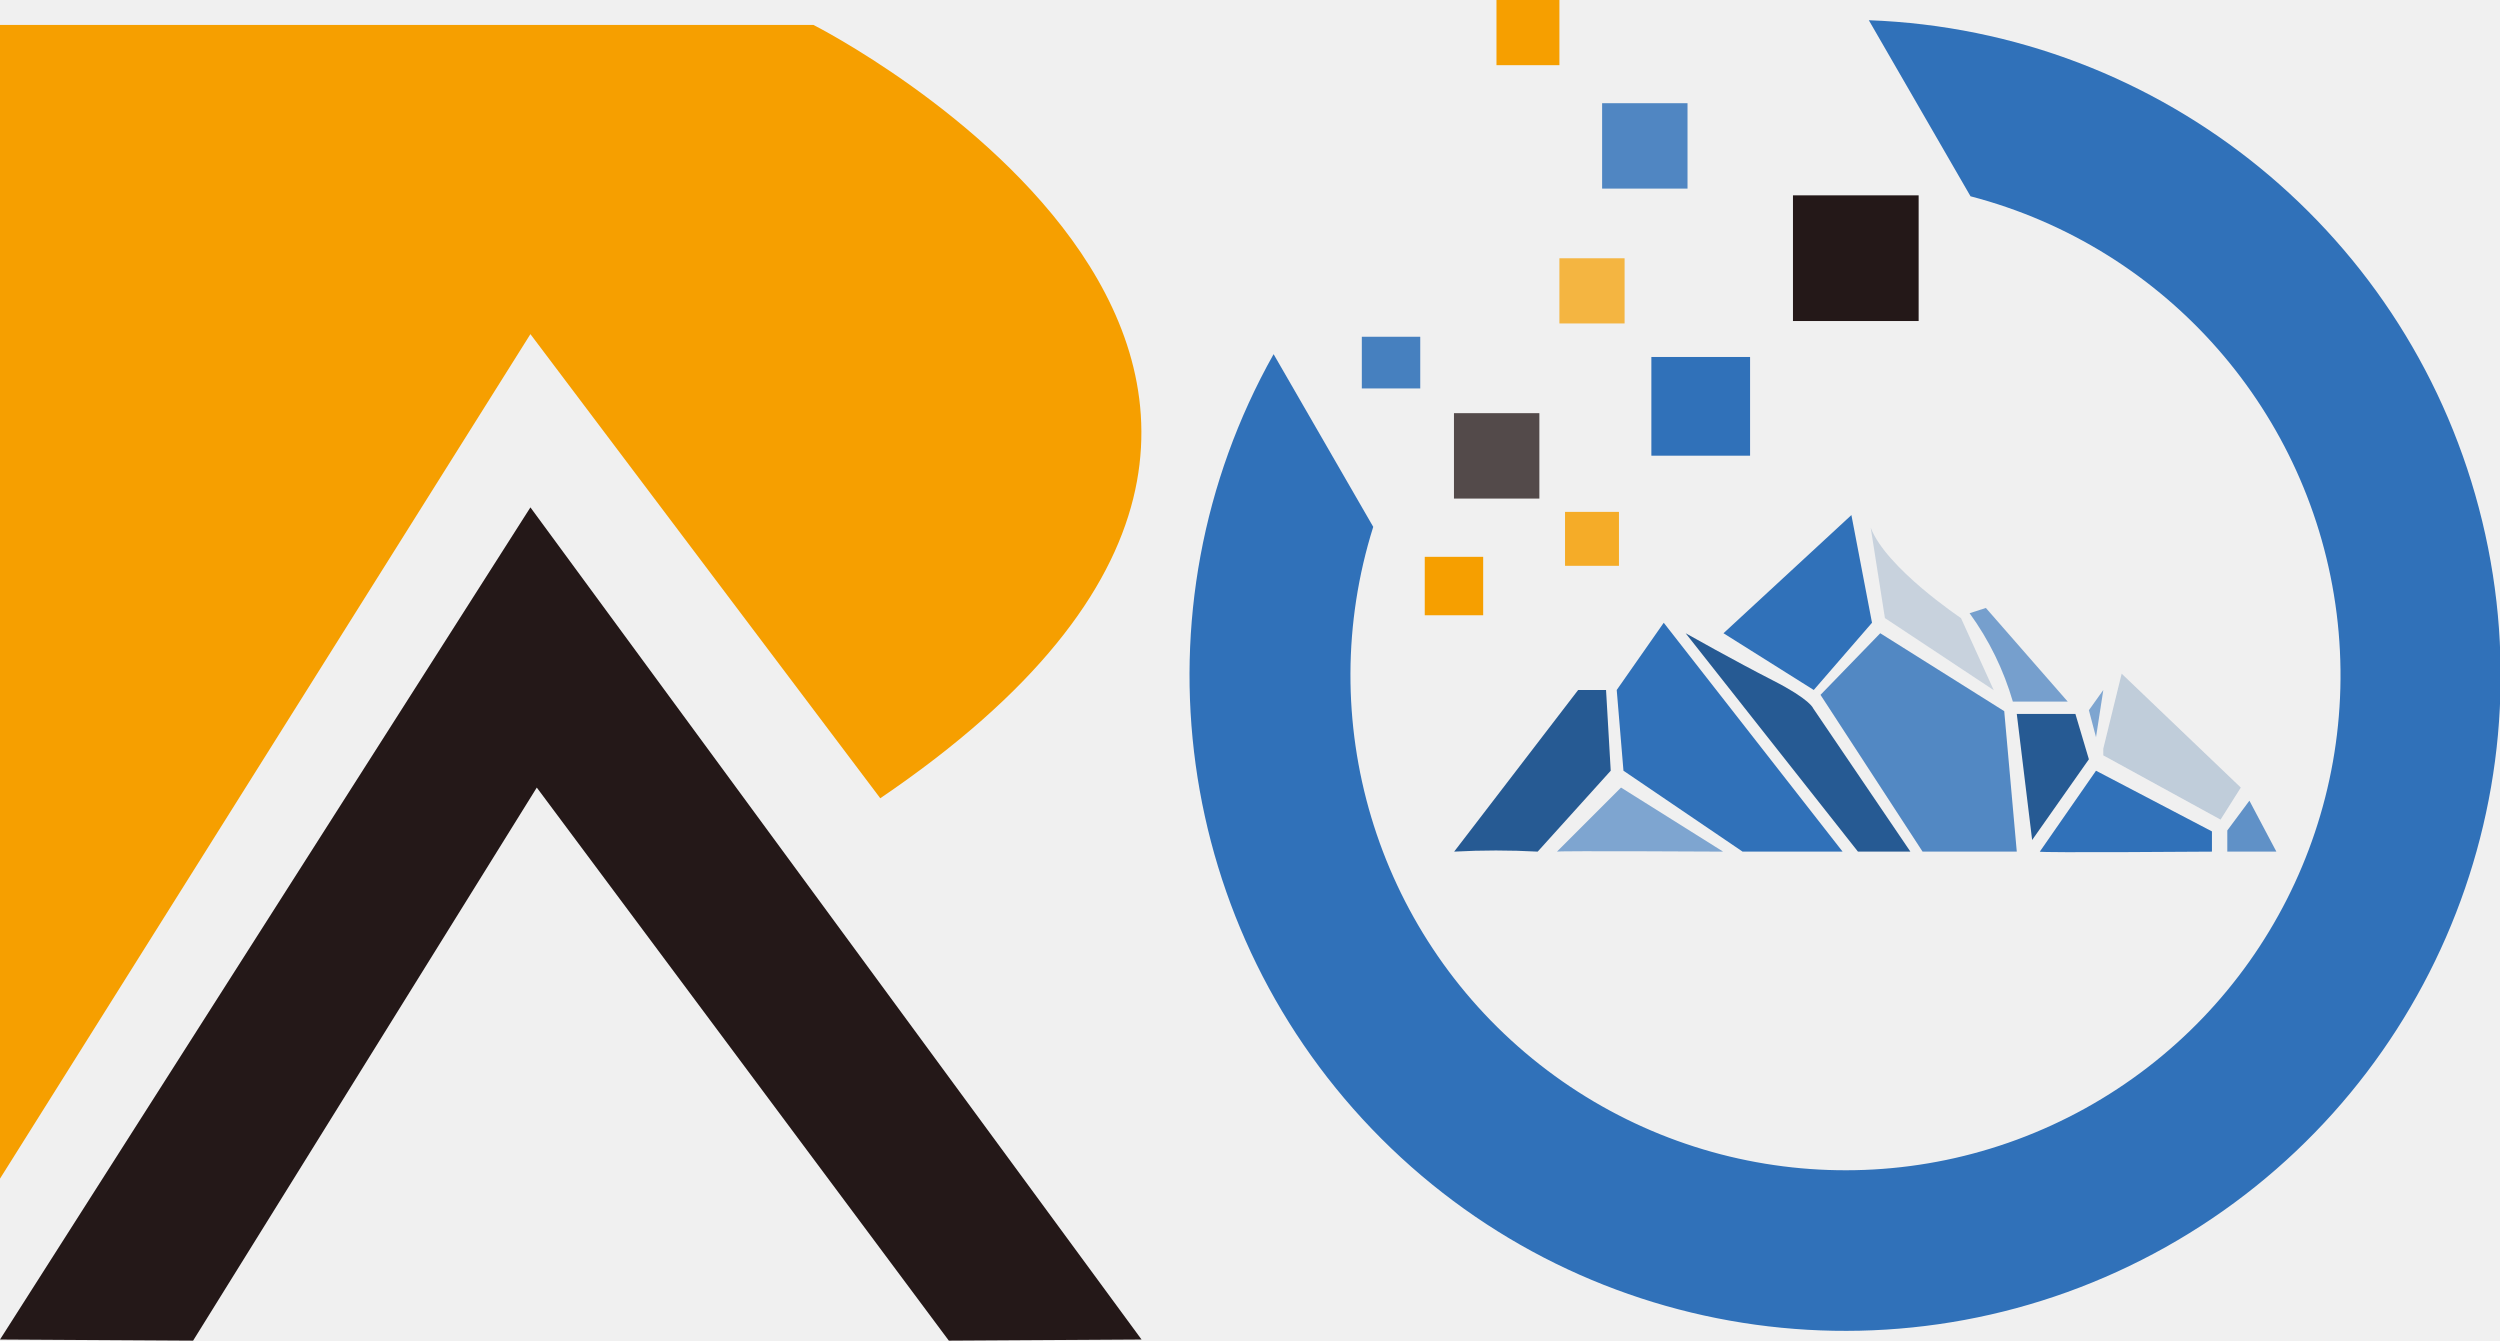
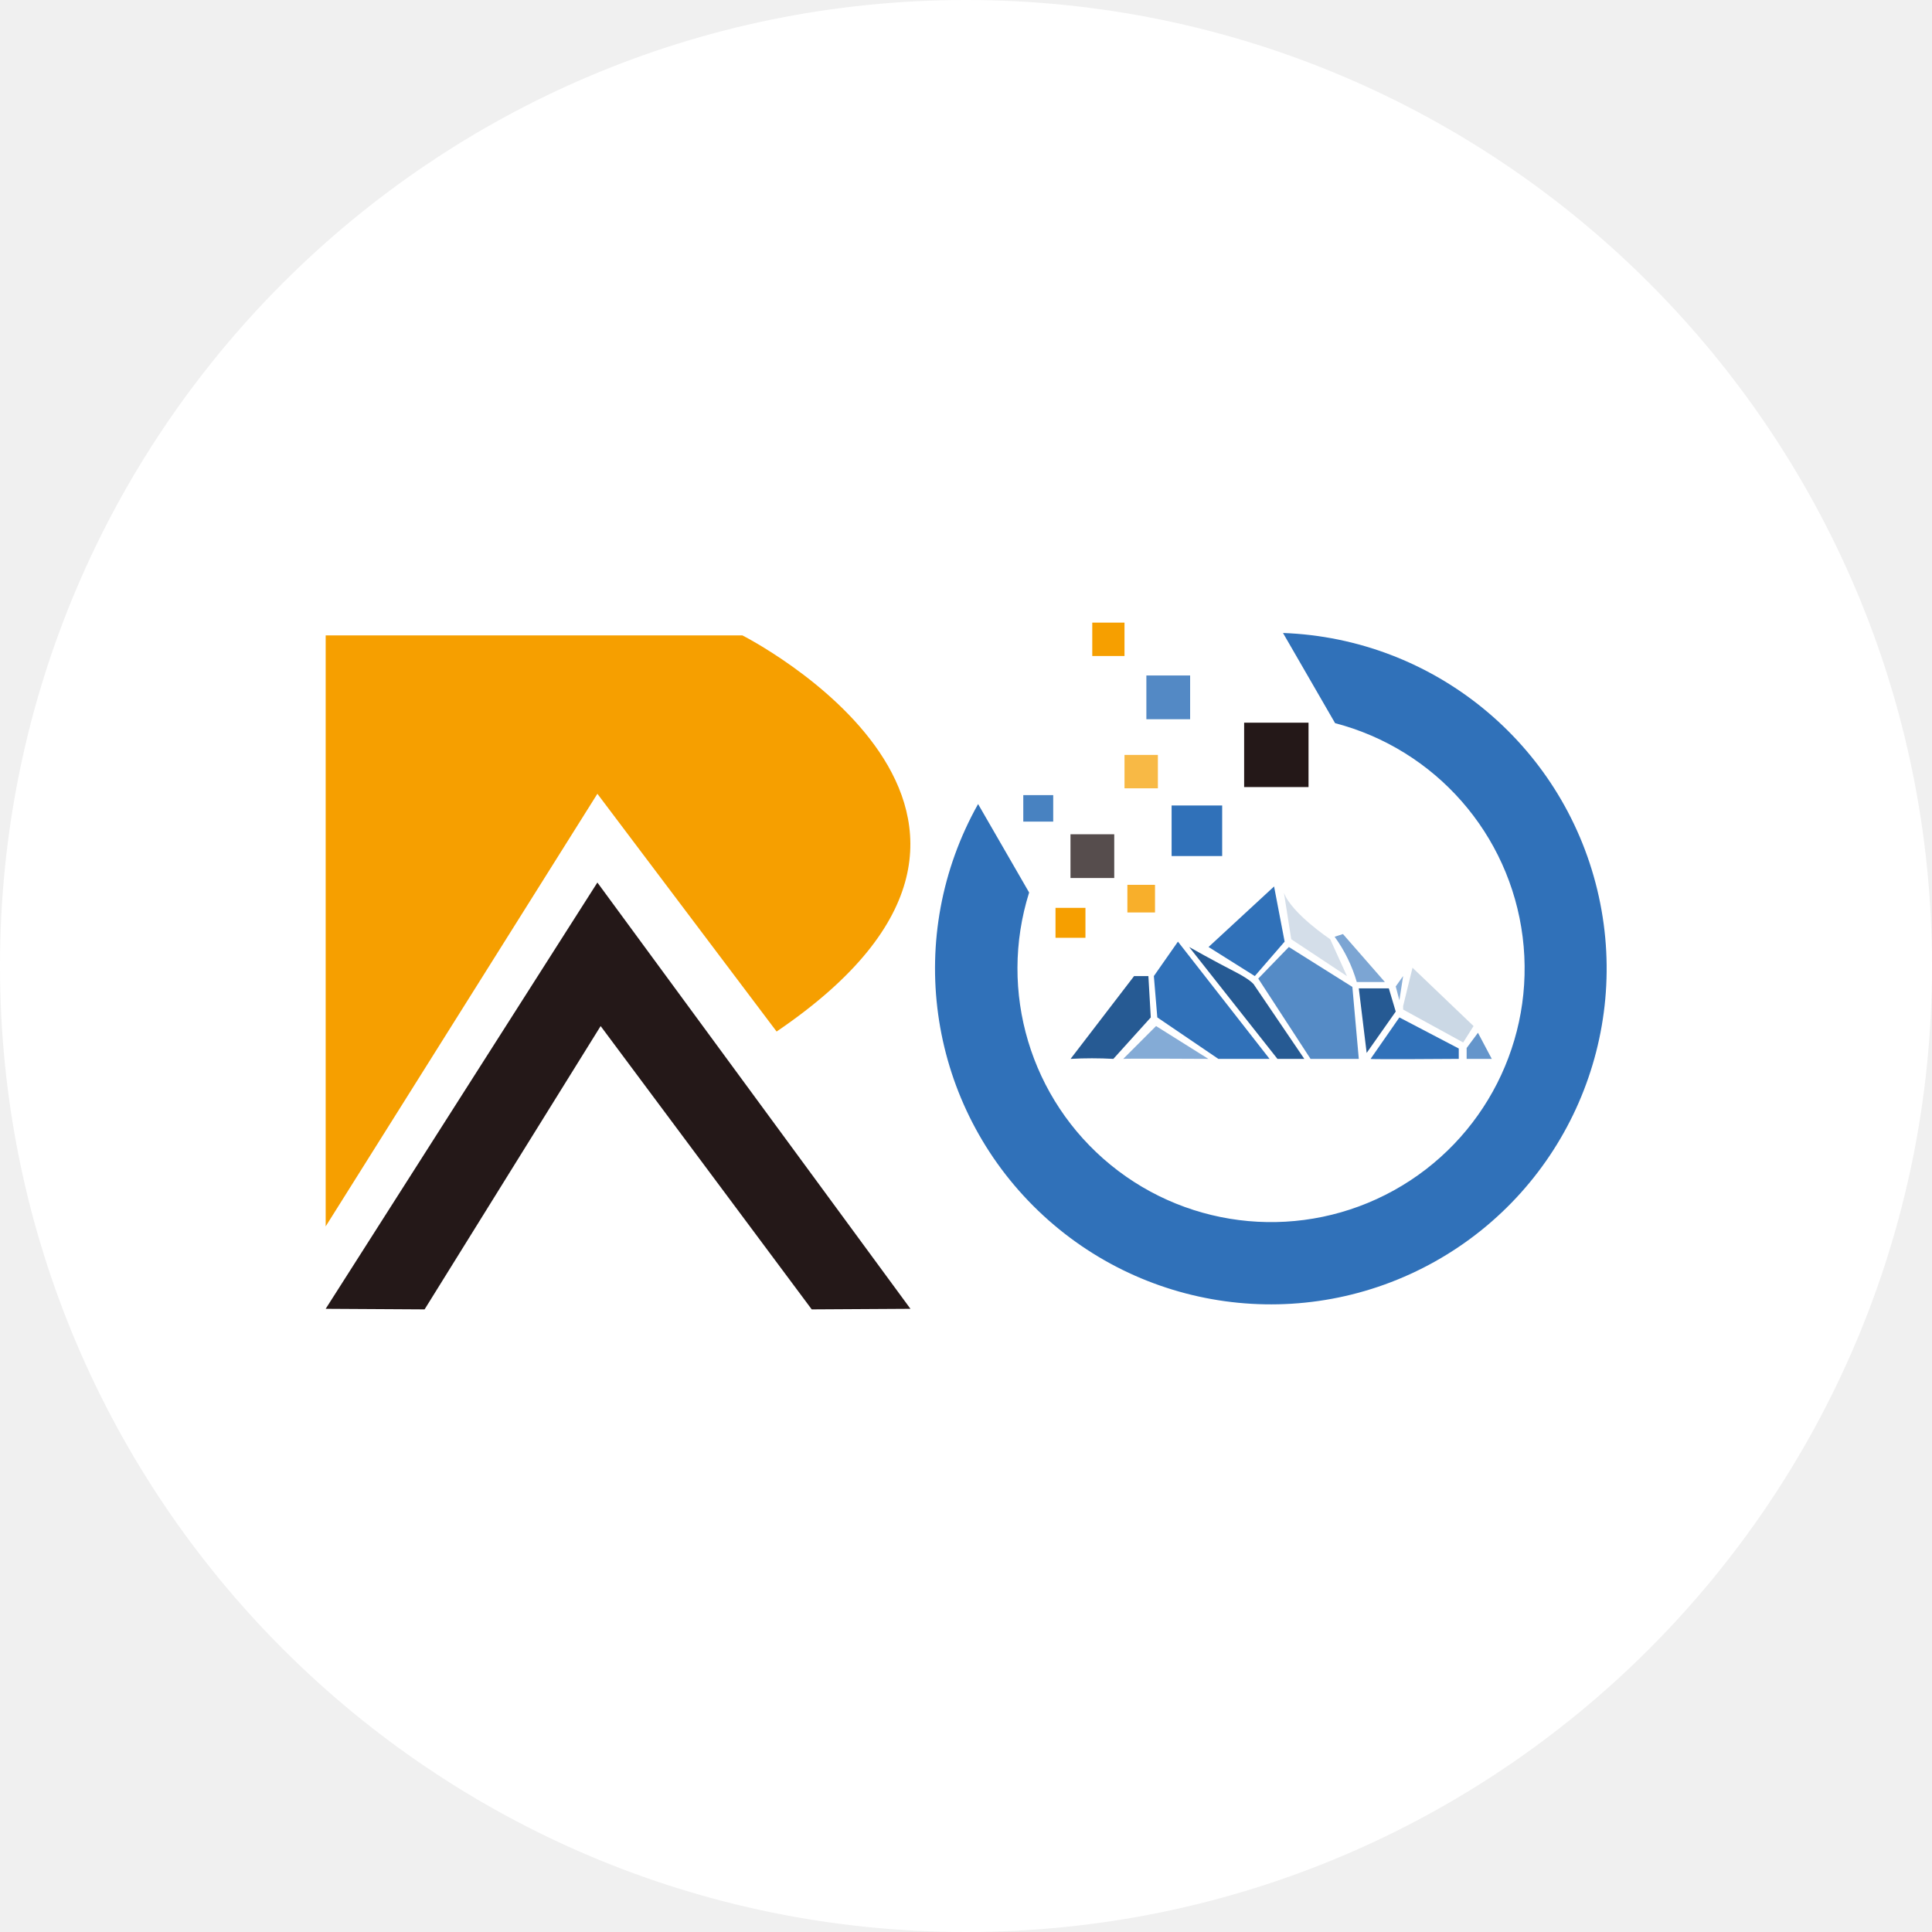
- <svg xmlns="http://www.w3.org/2000/svg" viewBox="0 0 133.48 71.58">
-   <defs>
-     <style>.cls-1,.cls-10,.cls-12,.cls-3,.cls-5,.cls-6,.cls-8{fill:#3071b9;}.cls-2,.cls-4,.cls-7{fill:#265a93;}.cls-3{opacity:0.59;}.cls-4{opacity:0.2;}.cls-5{opacity:0.82;}.cls-6{opacity:0.63;}.cls-7{opacity:0.24;}.cls-8{opacity:0.75;}.cls-11,.cls-15,.cls-9{fill:#f69f00;}.cls-10{opacity:0.88;}.cls-11{opacity:0.73;}.cls-12,.cls-15{opacity:0.83;}.cls-13,.cls-14{fill:#241818;}.cls-14{opacity:0.77;}</style>
-   </defs>
-   <g id="Calque_2" data-name="Calque 2">
-     <g id="courte">
-       <g id="main">
-         <g id="rock">
-           <g id="lettre-o">
-             <path id="lettre_c" data-name="lettre c" class="cls-1" d="M105.21,10.48A26.43,26.43,0,1,1,73.32,28.13L68,18.91A35,35,0,1,0,99.78,1.08Z" />
-             <g id="rock-box">
-               <path class="cls-2" d="M77.64,45.47l6.62-8.63h1.49L86,41.15l-3.9,4.32A40.73,40.73,0,0,0,77.64,45.47Z" />
-               <path class="cls-3" d="M83.13,45.47l3.42-3.42L92,45.47S83.19,45.42,83.13,45.47Z" />
-               <polygon class="cls-1" points="86.68 41.15 86.32 36.84 88.83 33.25 98.38 45.47 93.04 45.47 86.68 41.15" />
-               <path class="cls-2" d="M90,33.81l9.2,11.66H102l-5.19-7.65s-.15-.47-2.15-1.49S90,33.81,90,33.81Z" />
-               <polygon class="cls-1" points="92.02 33.81 98.85 27.5 99.95 33.25 96.84 36.84 92.02 33.81" />
-               <path class="cls-4" d="M100.64,33l5.81,3.85L104.7,33s-4-2.67-4.82-4.83Z" />
-               <polygon class="cls-5" points="97.2 37.1 100.39 33.81 107.01 37.97 107.68 45.47 102.65 45.47 97.2 37.1" />
-               <path class="cls-6" d="M107.47,37.46h2.93l-4.37-5-.87.28A15.29,15.29,0,0,1,107.47,37.46Z" />
-               <polygon class="cls-2" points="107.68 38.12 110.81 38.12 111.53 40.54 108.5 44.85 107.68 38.12" />
-               <polygon class="cls-3" points="111.53 37.92 112.3 36.84 111.91 39.36 111.53 37.92" />
-               <path class="cls-1" d="M108.91,45.47l3-4.32,6.19,3.24v1.08S108.83,45.54,108.91,45.47Z" />
-               <polygon class="cls-7" points="112.3 39.97 113.28 35.97 119.64 42.05 118.56 43.76 112.3 40.33 112.3 39.97" />
-               <polygon class="cls-8" points="118.92 44.34 120.1 42.75 121.54 45.47 118.92 45.47 118.92 44.34" />
+ <svg xmlns="http://www.w3.org/2000/svg" viewBox="0 0 512 512" role="img" aria-label="Rock Digital">
+   <circle cx="256" cy="256" r="256" fill="#ffffff" />
+   <svg x="86" y="165" width="340" height="182" viewBox="0 0 133.48 71.58">
+     <defs>
+       <style>
+         .cls-1,.cls-10,.cls-12,.cls-3,.cls-5,.cls-6,.cls-8{fill:#3071b9;}
+         .cls-2,.cls-4,.cls-7{fill:#265a93;}
+         .cls-3{opacity:0.59;}
+         .cls-4{opacity:0.2;}
+         .cls-5{opacity:0.82;}
+         .cls-6{opacity:0.63;}
+         .cls-7{opacity:0.24;}
+         .cls-8{opacity:0.75;}
+         .cls-11,.cls-15,.cls-9{fill:#f69f00;}
+         .cls-10{opacity:0.88;}
+         .cls-11{opacity:0.73;}
+         .cls-12,.cls-15{opacity:0.83;}
+         .cls-13,.cls-14{fill:#241818;}
+         .cls-14{opacity:0.77;}
+       </style>
+     </defs>
+     <g id="Calque_2" data-name="Calque 2">
+       <g id="courte">
+         <g id="main">
+           <g id="rock">
+             <g id="lettre-o">
+               <path id="lettre_c" data-name="lettre c" class="cls-1" d="M105.21,10.48A26.43,26.43,0,1,1,73.32,28.13L68,18.91A35,35,0,1,0,99.78,1.08Z" />
+               <g id="rock-box">
+                 <path class="cls-2" d="M77.64,45.47l6.62-8.63h1.49L86,41.15l-3.9,4.32A40.73,40.73,0,0,0,77.64,45.47Z" />
+                 <path class="cls-3" d="M83.13,45.47l3.42-3.42L92,45.47S83.19,45.42,83.13,45.47Z" />
+                 <polygon class="cls-1" points="86.68 41.15 86.32 36.84 88.83 33.25 98.38 45.47 93.04 45.47 86.68 41.15" />
+                 <path class="cls-2" d="M90,33.81l9.2,11.66H102l-5.19-7.65s-.15-.47-2.15-1.49S90,33.81,90,33.81Z" />
+                 <polygon class="cls-1" points="92.02 33.81 98.85 27.5 99.95 33.25 96.84 36.84 92.02 33.81" />
+                 <path class="cls-4" d="M100.64,33l5.81,3.85L104.7,33s-4-2.67-4.82-4.83Z" />
+                 <polygon class="cls-5" points="97.2 37.1 100.39 33.81 107.01 37.97 107.68 45.47 102.65 45.47 97.2 37.1" />
+                 <path class="cls-6" d="M107.47,37.46h2.93l-4.37-5-.87.28A15.29,15.29,0,0,1,107.47,37.46Z" />
+                 <polygon class="cls-2" points="107.68 38.12 110.81 38.12 111.53 40.54 108.5 44.85 107.68 38.12" />
+                 <polygon class="cls-3" points="111.53 37.92 112.3 36.84 111.91 39.36 111.53 37.92" />
+                 <path class="cls-1" d="M108.91,45.47l3-4.32,6.19,3.24v1.08S108.83,45.54,108.91,45.47Z" />
+                 <polygon class="cls-7" points="112.3 39.97 113.28 35.97 119.64 42.05 118.56 43.76 112.3 40.33 112.3 39.97" />
+                 <polygon class="cls-8" points="118.92 44.34 120.1 42.75 121.54 45.47 118.92 45.47 118.92 44.34" />
+               </g>
+               <g id="design-style">
+                 <rect class="cls-9" x="79.9" width="3.36" height="3.48" />
+                 <rect class="cls-10" x="72.71" y="17.98" width="3.12" height="2.76" />
+                 <rect class="cls-11" x="83.26" y="13.79" width="3.48" height="3.48" />
+                 <rect class="cls-12" x="85.54" y="5.51" width="4.56" height="4.56" />
+                 <rect class="cls-13" x="95.73" y="10.43" width="6.71" height="6.71" />
+                 <rect class="cls-1" x="88.17" y="19.06" width="5.27" height="5.27" />
+                 <rect class="cls-14" x="77.63" y="22.06" width="4.56" height="4.56" />
+                 <rect class="cls-9" x="76.07" y="29.73" width="3.12" height="3.12" />
+                 <rect class="cls-15" x="83.56" y="27.33" width="2.88" height="2.88" />
+               </g>
            </g>
-             <g id="design-style">
-               <rect class="cls-9" x="79.9" width="3.36" height="3.48" />
-               <rect class="cls-10" x="72.71" y="17.98" width="3.12" height="2.76" />
-               <rect class="cls-11" x="83.26" y="13.79" width="3.48" height="3.48" />
-               <rect class="cls-12" x="85.54" y="5.51" width="4.56" height="4.56" />
-               <rect class="cls-13" x="95.73" y="10.43" width="6.71" height="6.71" />
-               <rect class="cls-1" x="88.17" y="19.06" width="5.27" height="5.27" />
-               <rect class="cls-14" x="77.63" y="22.06" width="4.56" height="4.56" />
-               <rect class="cls-9" x="76.07" y="29.73" width="3.12" height="3.12" />
-               <rect class="cls-15" x="83.56" y="27.33" width="2.88" height="2.88" />
+             <g id="lettre-r">
+               <path class="cls-9" d="M0,1.33H43.43S80.33,20,47,42.62L28.32,17.84,0,62.93Z" />
+               <polygon class="cls-13" points="0 71.52 28.32 27.09 60.95 71.52 50.66 71.58 28.66 42.05 10.31 71.58 0 71.52" />
            </g>
-           </g>
-           <g id="lettre-r">
-             <path class="cls-9" d="M0,1.33H43.43S80.33,20,47,42.62L28.32,17.84,0,62.93Z" />
-             <polygon class="cls-13" points="0 71.52 28.32 27.09 60.95 71.52 50.66 71.58 28.66 42.05 10.31 71.58 0 71.52" />
          </g>
        </g>
      </g>
    </g>
-   </g>
+   </svg>
</svg>
